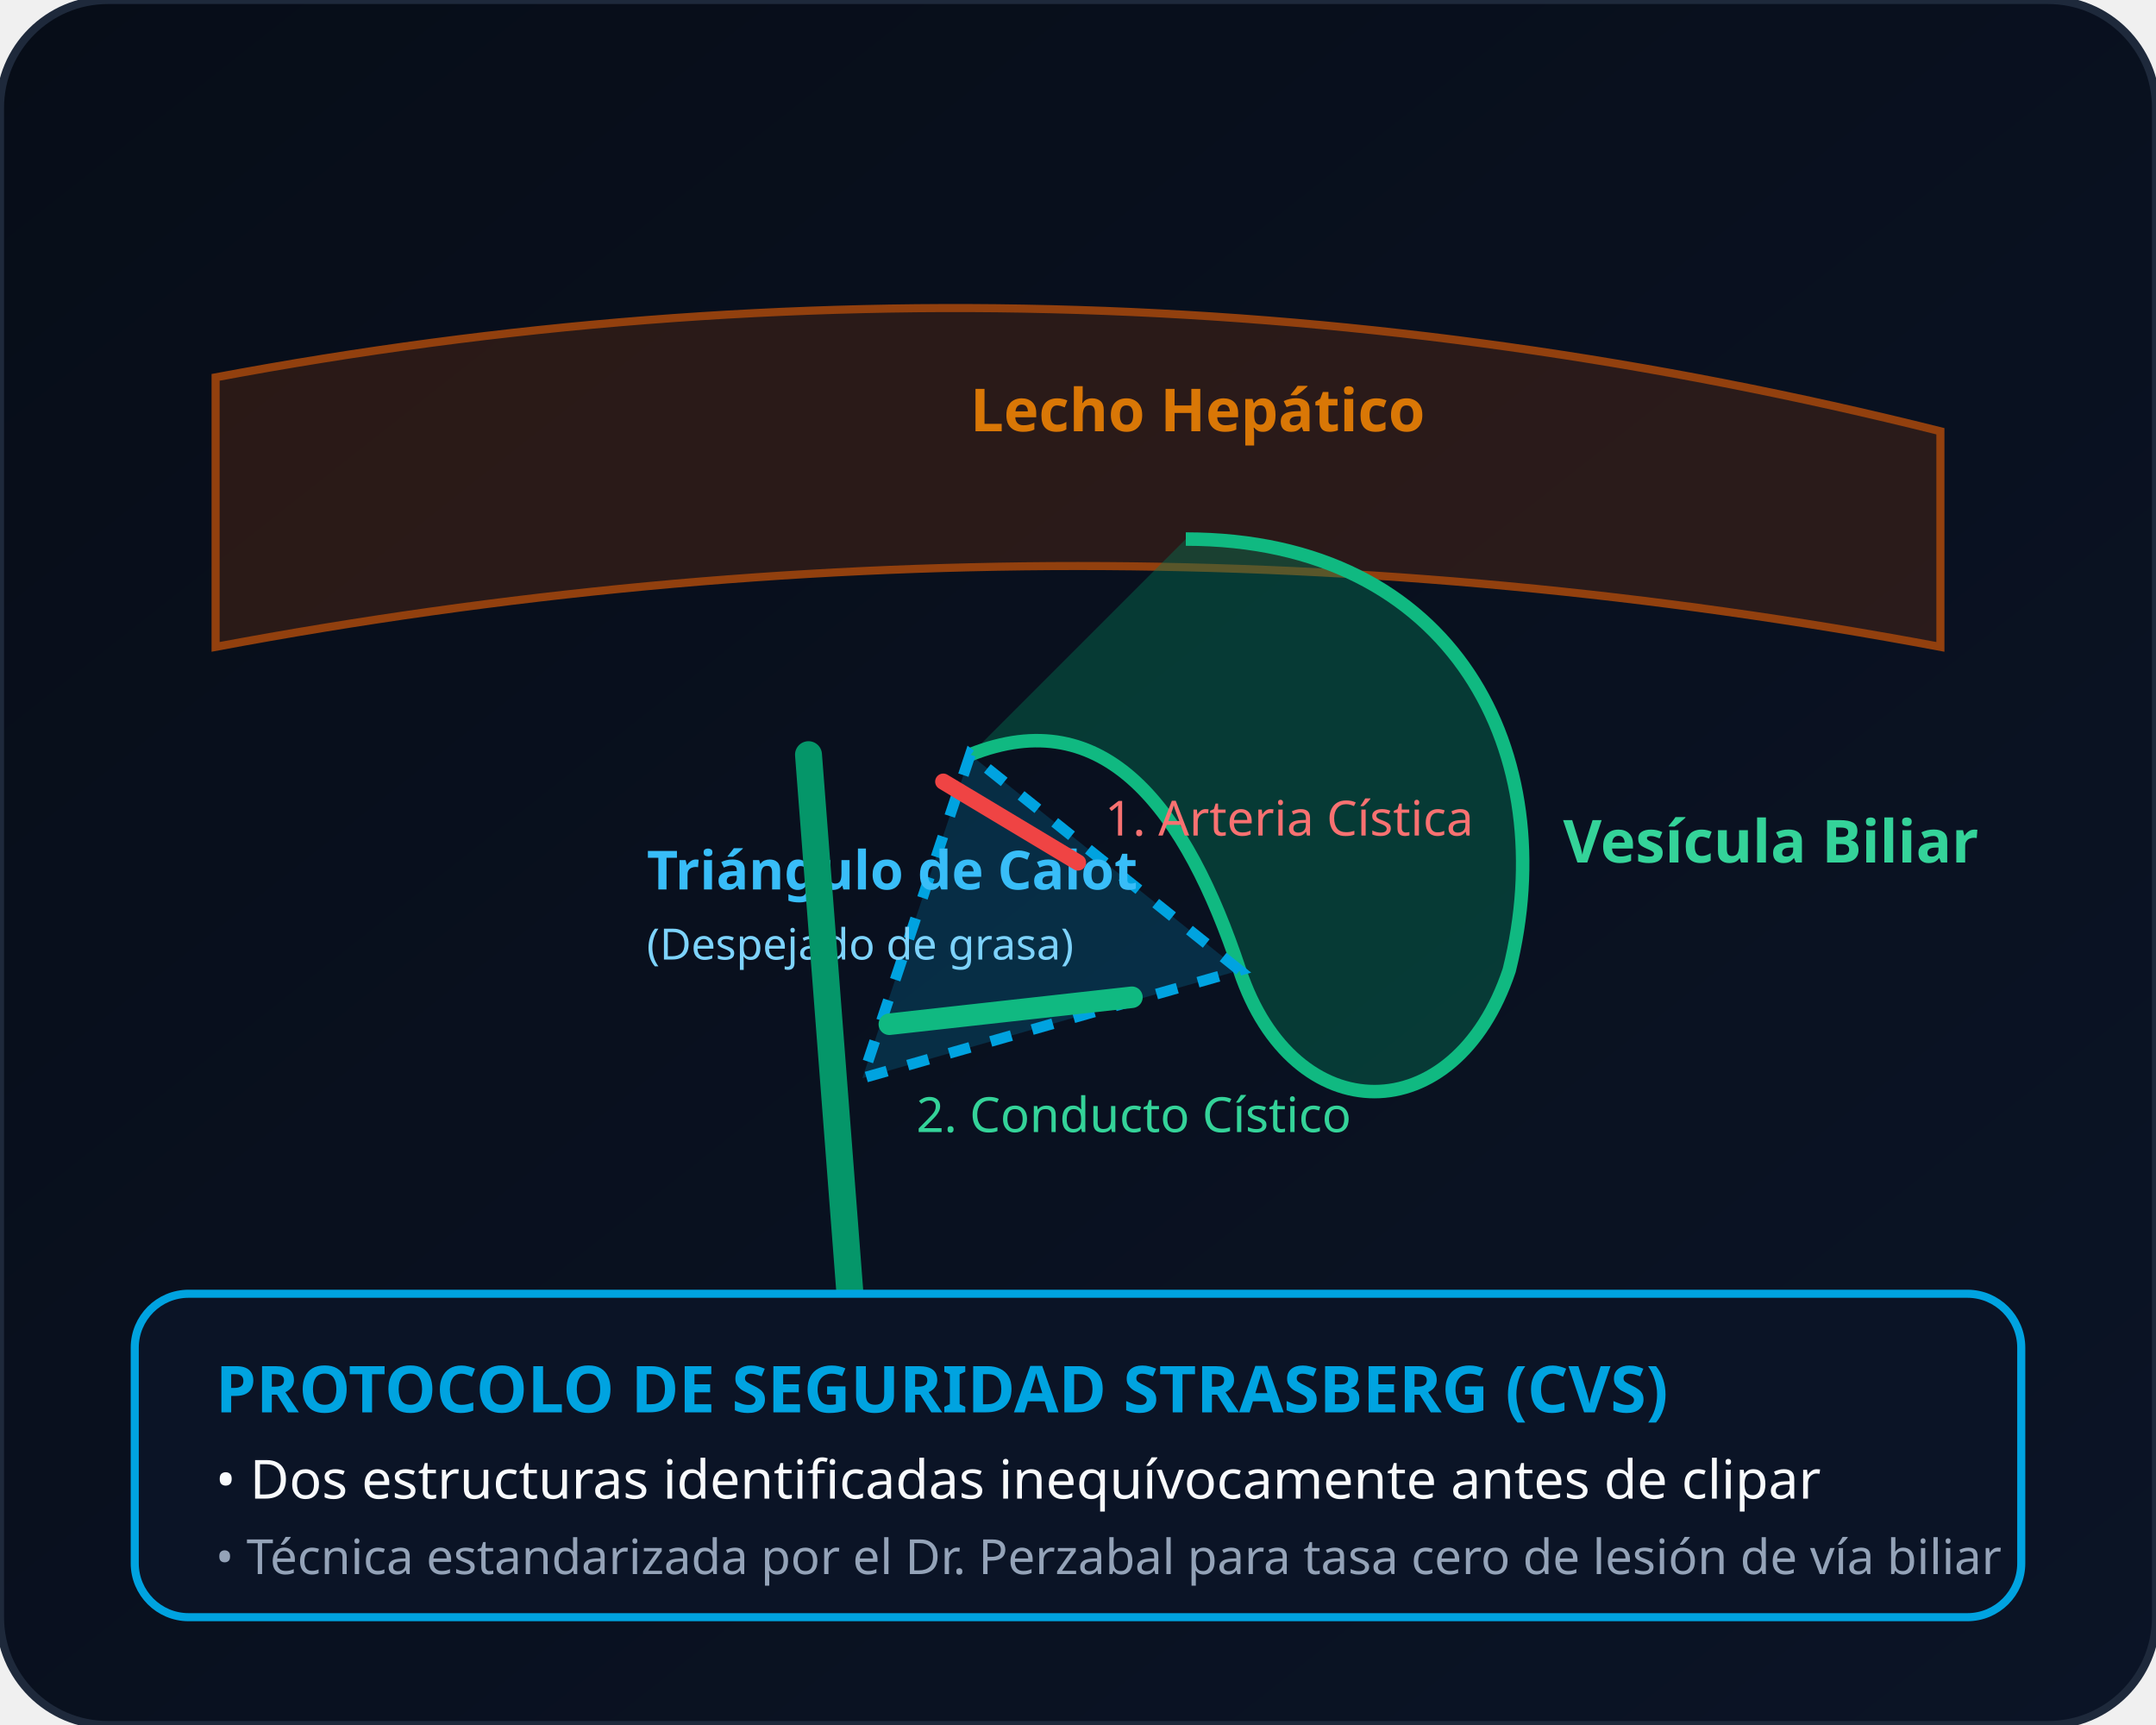
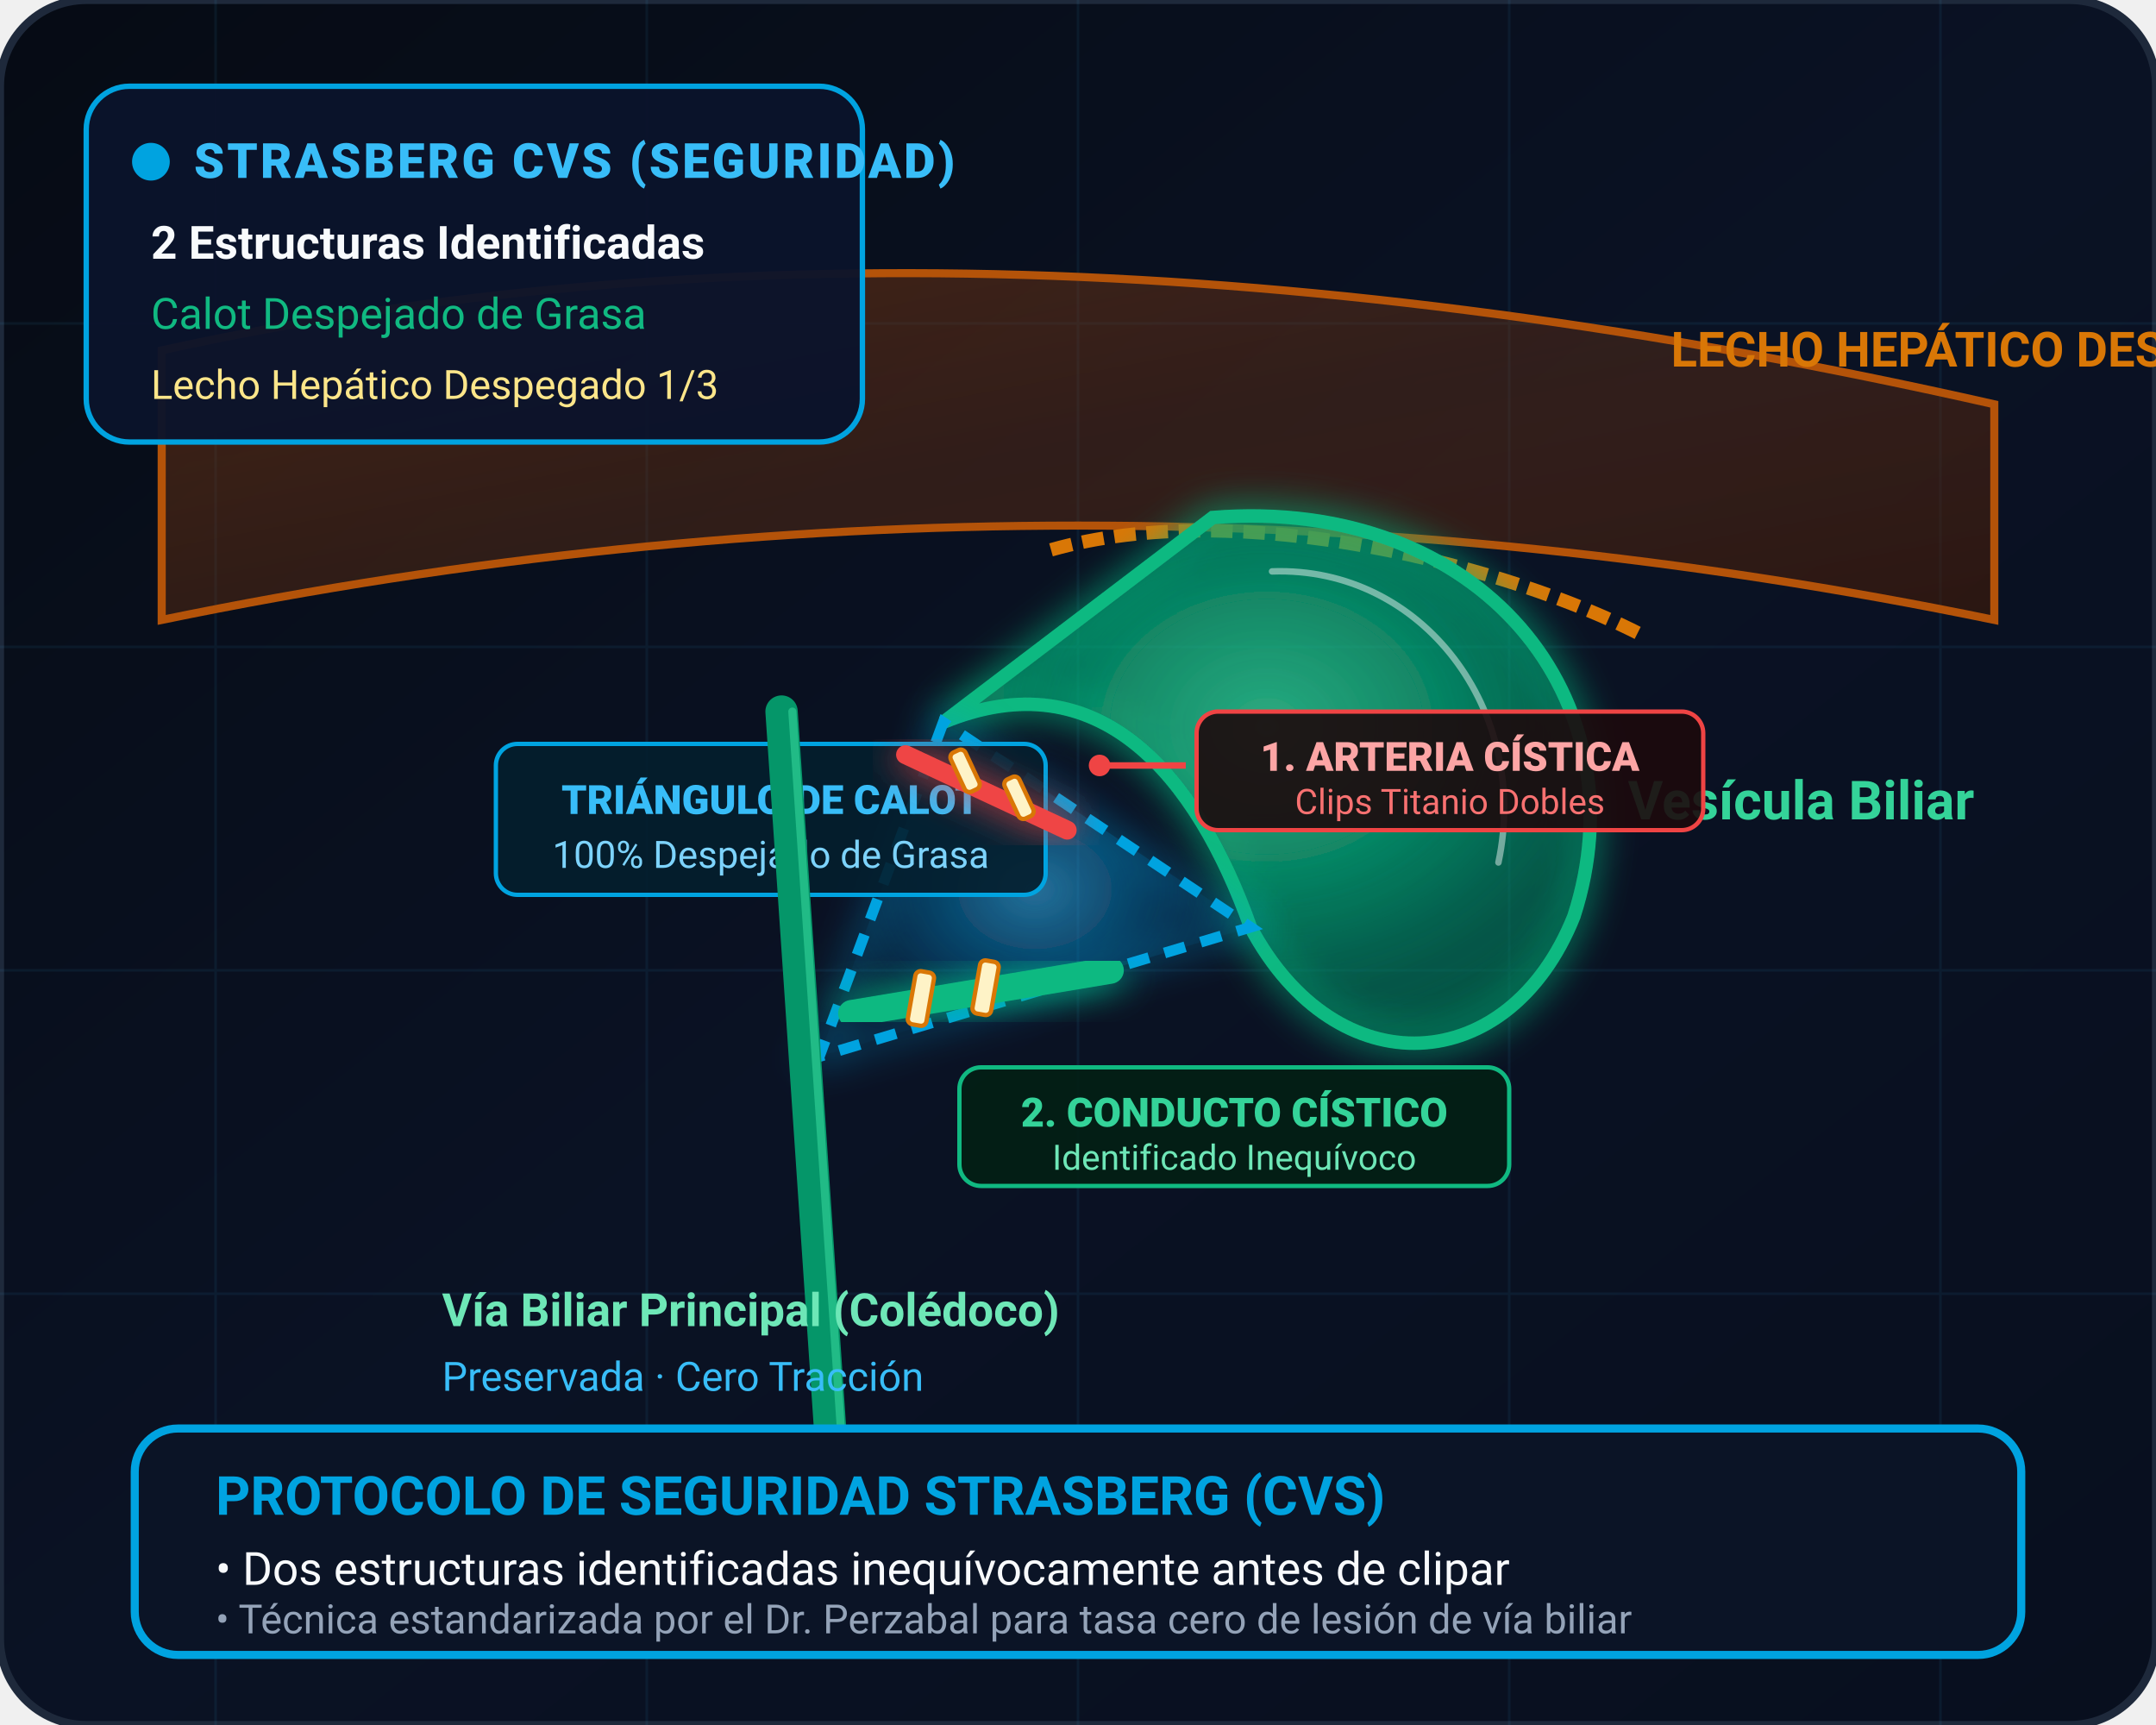
<svg xmlns="http://www.w3.org/2000/svg" viewBox="0 0 400 320" width="400" height="320">
  <defs>
-     <linearGradient id="bgCol" x1="0%" y1="0%" x2="100%" y2="100%">
-       <stop offset="0%" stop-color="#070D18" />
-       <stop offset="100%" stop-color="#0B1426" />
+     <linearGradient id="bgColVol" x1="0%" y1="0%" x2="100%" y2="100%">
+       <stop offset="0%" stop-color="#060B14" />
+       <stop offset="50%" stop-color="#0A1224" />
+       <stop offset="100%" stop-color="#080F1E" />
    </linearGradient>
+     <linearGradient id="liverBedVol" x1="0%" y1="0%" x2="100%" y2="100%">
+       <stop offset="0%" stop-color="#92400E" stop-opacity="0.45" />
+       <stop offset="50%" stop-color="#78350F" stop-opacity="0.35" />
+       <stop offset="100%" stop-color="#451A03" stop-opacity="0.55" />
+     </linearGradient>
+     <radialGradient id="gbCleanVol" cx="50%" cy="40%" r="65%">
+       <stop offset="0%" stop-color="#34D399" stop-opacity="0.55" />
+       <stop offset="40%" stop-color="#10B981" stop-opacity="0.45" />
+       <stop offset="80%" stop-color="#059669" stop-opacity="0.3" />
+       <stop offset="100%" stop-color="#047857" stop-opacity="0.4" />
+     </radialGradient>
+     <radialGradient id="calotWindowG" cx="50%" cy="50%" r="50%">
+       <stop offset="0%" stop-color="#38BDF8" stop-opacity="0.35" />
+       <stop offset="60%" stop-color="#0284C7" stop-opacity="0.18" />
+       <stop offset="100%" stop-color="#0369A1" stop-opacity="0.05" />
+     </radialGradient>
+     <filter id="glowColVol" x="-20%" y="-20%" width="140%" height="140%">
+       <feGaussianBlur stdDeviation="3.5" result="blur" />
+       <feComposite in="SourceGraphic" in2="blur" operator="over" />
+     </filter>
  </defs>
-   <rect width="400" height="320" rx="20" fill="url(#bgCol)" stroke="#1E293B" stroke-width="1.5" />
-   <path d="M40 70 Q200 40 360 80 L360 120 Q200 90 40 120 Z" fill="#78350F" fill-opacity="0.3" stroke="#92400E" stroke-width="1.5" />
-   <text x="180" y="80" fill="#D97706" font-size="11" font-family="sans-serif" font-weight="bold">Lecho Hepático</text>
-   <path d="M220 100 C270 100 290 140 280 180 C270 210 240 210 230 180 C220 150 205 130 180 140" fill="#047857" fill-opacity="0.4" stroke="#10B981" stroke-width="2.5" />
-   <text x="290" y="160" fill="#34D399" font-size="11" font-family="sans-serif" font-weight="bold">Vesícula Biliar</text>
-   <polygon points="180,140 160,200 230,180" fill="rgba(0, 163, 224, 0.2)" stroke="#00A3E0" stroke-width="2" stroke-dasharray="4 4" />
-   <text x="120" y="165" fill="#38BDF8" font-size="10" font-family="sans-serif" font-weight="bold">Triángulo de Calot</text>
-   <text x="120" y="178" fill="#7DD3FC" font-size="8" font-family="sans-serif">(Despejado de grasa)</text>
-   <path d="M175 145 L200 160" stroke="#EF4444" stroke-width="3" stroke-linecap="round" />
-   <text x="205" y="155" fill="#F87171" font-size="9" font-family="sans-serif">1. Arteria Cística</text>
-   <path d="M165 190 L210 185" stroke="#10B981" stroke-width="4" stroke-linecap="round" />
-   <text x="170" y="210" fill="#34D399" font-size="9" font-family="sans-serif">2. Conducto Cístico</text>
-   <path d="M150 140 L160 270" stroke="#059669" stroke-width="5" stroke-linecap="round" />
-   <text x="90" y="250" fill="#6EE7B7" font-size="10" font-family="sans-serif">Vía Biliar Principal</text>
-   <rect x="25" y="240" width="350" height="60" rx="10" fill="#0B1426" stroke="#00A3E0" stroke-width="1.5" />
-   <text x="40" y="262" fill="#00A3E0" font-size="12" font-family="sans-serif" font-weight="bold">PROTOCOLO DE SEGURIDAD STRASBERG (CVS)</text>
-   <text x="40" y="278" fill="#F8FAFC" font-size="10" font-family="sans-serif">• Dos estructuras identificadas inequívocamente antes de clipar</text>
-   <text x="40" y="292" fill="#94A3B8" font-size="9" font-family="sans-serif">• Técnica estandarizada por el Dr. Perzabal para tasa cero de lesión de vía biliar</text>
+   <rect width="400" height="320" rx="16" fill="url(#bgColVol)" stroke="#1E293B" stroke-width="1.5" />
+   <g opacity="0.07" stroke="#38BDF8" stroke-width="0.5">
+     <line x1="40" y1="0" x2="40" y2="320" />
+     <line x1="120" y1="0" x2="120" y2="320" />
+     <line x1="200" y1="0" x2="200" y2="320" />
+     <line x1="280" y1="0" x2="280" y2="320" />
+     <line x1="360" y1="0" x2="360" y2="320" />
+     <line x1="0" y1="60" x2="400" y2="60" />
+     <line x1="0" y1="120" x2="400" y2="120" />
+     <line x1="0" y1="180" x2="400" y2="180" />
+     <line x1="0" y1="240" x2="400" y2="240" />
+   </g>
+   <path d="M30 65 Q180 32 370 75 L370 115 Q200 80 30 115 Z" fill="url(#liverBedVol)" stroke="#B45309" stroke-width="1.5" />
+   <path d="M195 102 C230 92 280 105 305 118" fill="none" stroke="#D97706" stroke-width="2.5" stroke-dasharray="4 2" />
+   <text x="310" y="68" fill="#D97706" font-size="9" font-family="-apple-system,BlinkMacSystemFont,Segoe UI,Roboto,sans-serif" font-weight="700">LECHO HEPÁTICO DESPEJADO</text>
+   <path d="M225 96 C275 92 305 130 292 170 C280 200 248 202 232 172 C222 144 204 122 175 134 Z" fill="url(#gbCleanVol)" stroke="#10B981" stroke-width="2.5" filter="url(#glowColVol)" />
+   <path d="M236 106 C264 105 284 132 278 160" fill="none" stroke="#FFFFFF" stroke-width="1.2" opacity="0.45" stroke-linecap="round" />
+   <text x="302" y="152" fill="#34D399" font-size="10" font-family="-apple-system,BlinkMacSystemFont,Segoe UI,Roboto,sans-serif" font-weight="700">Vesícula Biliar</text>
+   <polygon points="175,134 152,196 232,172" fill="url(#calotWindowG)" stroke="#00A3E0" stroke-width="2" stroke-dasharray="4 3" filter="url(#glowColVol)" />
+   <g transform="translate(100, 150)">
+     <rect x="-8" y="-12" width="102" height="28" rx="4" fill="#041E2E" fill-opacity="0.9" stroke="#00A3E0" stroke-width="0.8" />
+     <text x="43" y="1" fill="#38BDF8" font-size="7.5" font-family="-apple-system,BlinkMacSystemFont,Segoe UI,Roboto,sans-serif" font-weight="800" text-anchor="middle">TRIÁNGULO DE CALOT</text>
+     <text x="43" y="11" fill="#7DD3FC" font-size="7" font-family="-apple-system,BlinkMacSystemFont,Segoe UI,Roboto,sans-serif" text-anchor="middle">100% Despejado de Grasa</text>
+   </g>
+   <path d="M168 140 L198 154" stroke="#EF4444" stroke-width="3.5" stroke-linecap="round" filter="url(#glowColVol)" />
+   <rect x="176" y="140" width="3" height="8" rx="1" fill="#FEF3C7" stroke="#D97706" stroke-width="0.8" transform="rotate(-25 176 140)" />
+   <rect x="186" y="145" width="3" height="8" rx="1" fill="#FEF3C7" stroke="#D97706" stroke-width="0.8" transform="rotate(-25 186 145)" />
+   <g transform="translate(204, 142)">
+     <line x1="0" y1="0" x2="16" y2="0" stroke="#EF4444" stroke-width="1.2" />
+     <circle cx="0" cy="0" r="2" fill="#EF4444" />
+     <rect x="18" y="-10" width="94" height="22" rx="4" fill="#1C090D" fill-opacity="0.9" stroke="#EF4444" stroke-width="0.8" />
+     <text x="65" y="1" fill="#FCA5A5" font-size="7.5" font-family="-apple-system,BlinkMacSystemFont,Segoe UI,Roboto,sans-serif" font-weight="800" text-anchor="middle">1. ARTERIA CÍSTICA</text>
+     <text x="65" y="9" fill="#F87171" font-size="6.5" font-family="-apple-system,BlinkMacSystemFont,Segoe UI,Roboto,sans-serif" text-anchor="middle">Clips Titanio Dobles</text>
+   </g>
+   <path d="M158 188 L206 180" stroke="#10B981" stroke-width="5" stroke-linecap="round" filter="url(#glowColVol)" />
+   <rect x="170" y="180" width="3.5" height="10" rx="1" fill="#FEF3C7" stroke="#D97706" stroke-width="0.8" transform="rotate(10 170 180)" />
+   <rect x="182" y="178" width="3.5" height="10" rx="1" fill="#FEF3C7" stroke="#D97706" stroke-width="0.8" transform="rotate(10 182 178)" />
+   <g transform="translate(178, 198)">
+     <rect x="0" y="0" width="102" height="22" rx="4" fill="#032014" fill-opacity="0.9" stroke="#10B981" stroke-width="0.8" />
+     <text x="51" y="11" fill="#34D399" font-size="7.5" font-family="-apple-system,BlinkMacSystemFont,Segoe UI,Roboto,sans-serif" font-weight="800" text-anchor="middle">2. CONDUCTO CÍSTICO</text>
+     <text x="51" y="19" fill="#6EE7B7" font-size="6.5" font-family="-apple-system,BlinkMacSystemFont,Segoe UI,Roboto,sans-serif" text-anchor="middle">Identificado Inequívoco</text>
+   </g>
+   <path d="M145 132 L154 265" stroke="#059669" stroke-width="6" stroke-linecap="round" />
+   <path d="M147 132 L156 265" stroke="#34D399" stroke-width="1.5" stroke-linecap="round" opacity="0.6" />
+   <text x="82" y="246" fill="#6EE7B7" font-size="8.5" font-family="-apple-system,BlinkMacSystemFont,Segoe UI,Roboto,sans-serif" font-weight="700">Vía Biliar Principal (Colédoco)</text>
+   <text x="82" y="258" fill="#38BDF8" font-size="7.5" font-family="-apple-system,BlinkMacSystemFont,Segoe UI,Roboto,sans-serif">Preservada · Cero Tracción</text>
+   <g transform="translate(16, 16)">
+     <rect width="144" height="66" rx="8" fill="#0B132B" fill-opacity="0.95" stroke="#00A3E0" stroke-width="1" />
+     <circle cx="12" cy="14" r="3.5" fill="#00A3E0" />
+     <text x="20" y="17" fill="#38BDF8" font-size="9" font-family="-apple-system,BlinkMacSystemFont,Segoe UI,Roboto,sans-serif" font-weight="800" letter-spacing="0.5">STRASBERG CVS (SEGURIDAD)</text>
+     <text x="12" y="32" fill="#F8FAFC" font-size="8.5" font-family="-apple-system,BlinkMacSystemFont,Segoe UI,Roboto,sans-serif" font-weight="600">2 Estructuras Identificadas</text>
+     <text x="12" y="45" fill="#10B981" font-size="8" font-family="-apple-system,BlinkMacSystemFont,Segoe UI,Roboto,sans-serif">Calot Despejado de Grasa</text>
+     <text x="12" y="58" fill="#FDE68A" font-size="7.5" font-family="-apple-system,BlinkMacSystemFont,Segoe UI,Roboto,sans-serif">Lecho Hepático Despegado 1/3</text>
+   </g>
+   <rect x="25" y="265" width="350" height="42" rx="8" fill="#0B1426" stroke="#00A3E0" stroke-width="1.5" />
+   <text x="40" y="281" fill="#00A3E0" font-size="10" font-family="-apple-system,BlinkMacSystemFont,Segoe UI,Roboto,sans-serif" font-weight="bold">PROTOCOLO DE SEGURIDAD STRASBERG (CVS)</text>
+   <text x="40" y="294" fill="#F8FAFC" font-size="8.5" font-family="-apple-system,BlinkMacSystemFont,Segoe UI,Roboto,sans-serif">• Dos estructuras identificadas inequívocamente antes de clipar</text>
+   <text x="40" y="303" fill="#94A3B8" font-size="7.5" font-family="-apple-system,BlinkMacSystemFont,Segoe UI,Roboto,sans-serif">• Técnica estandarizada por el Dr. Perzabal para tasa cero de lesión de vía biliar</text>
</svg>
